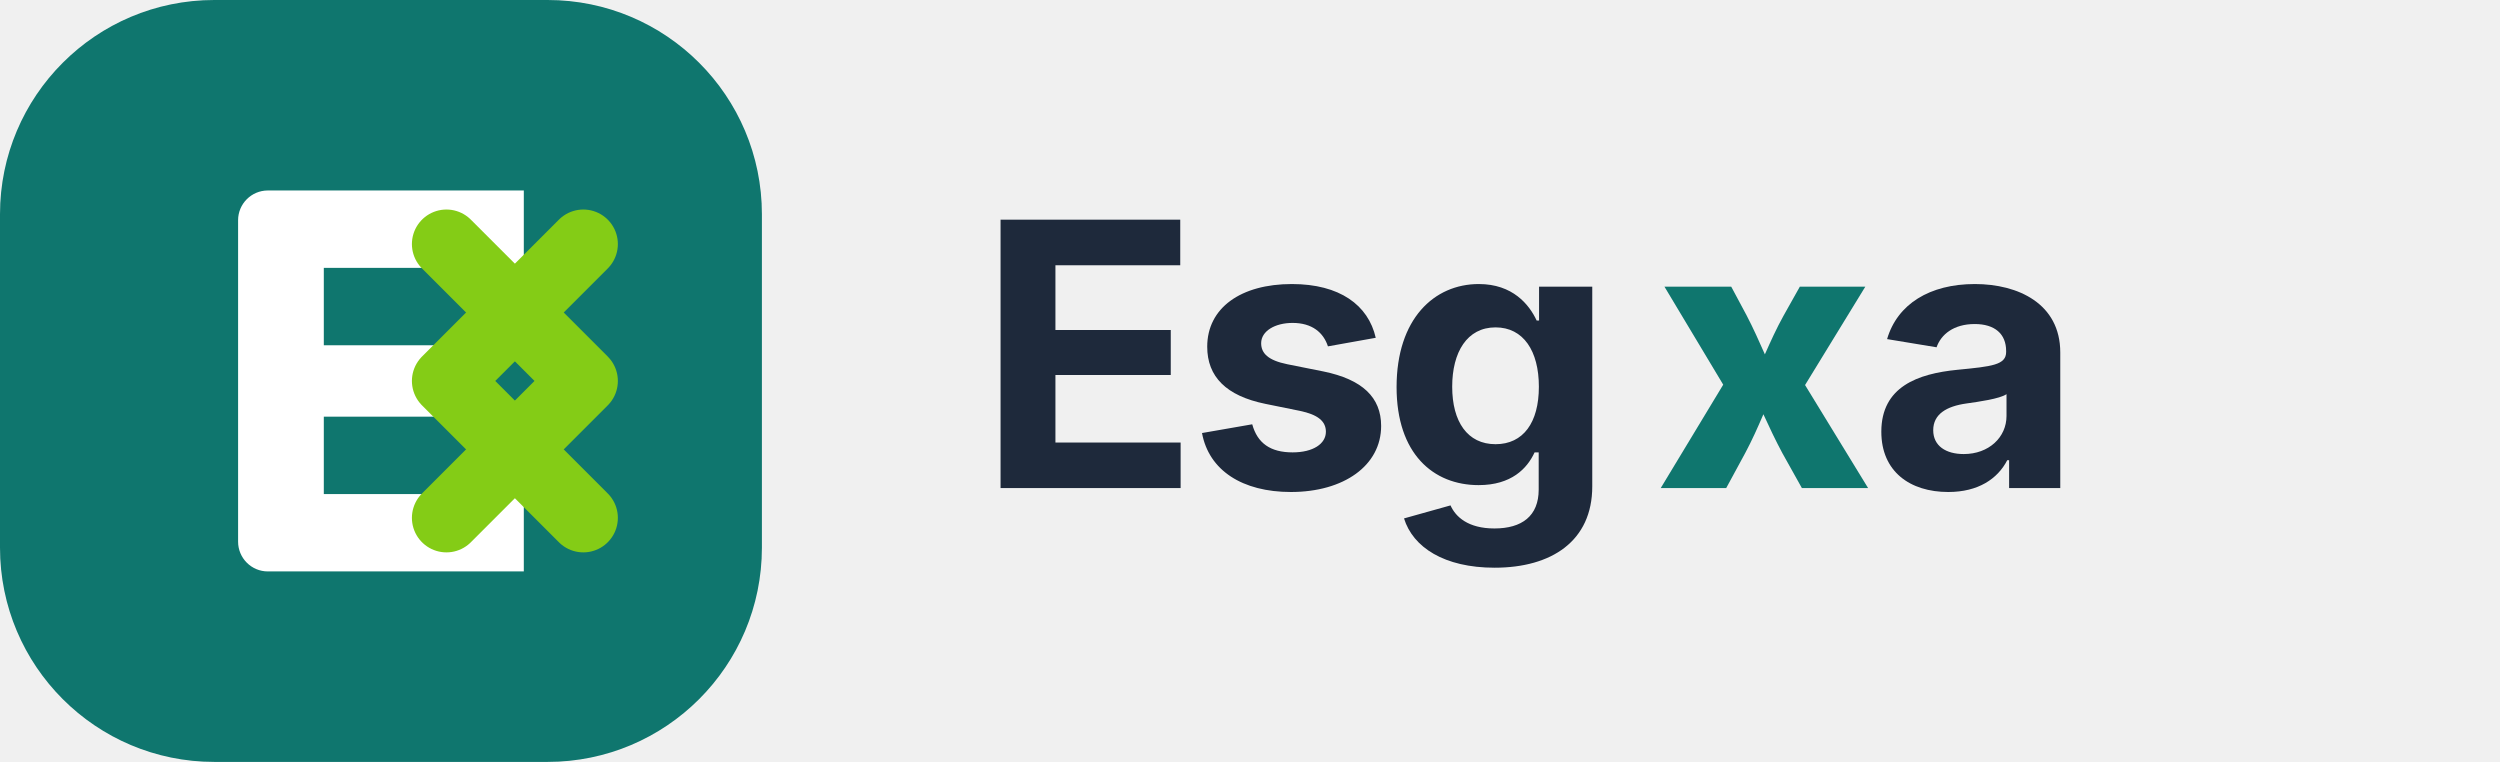
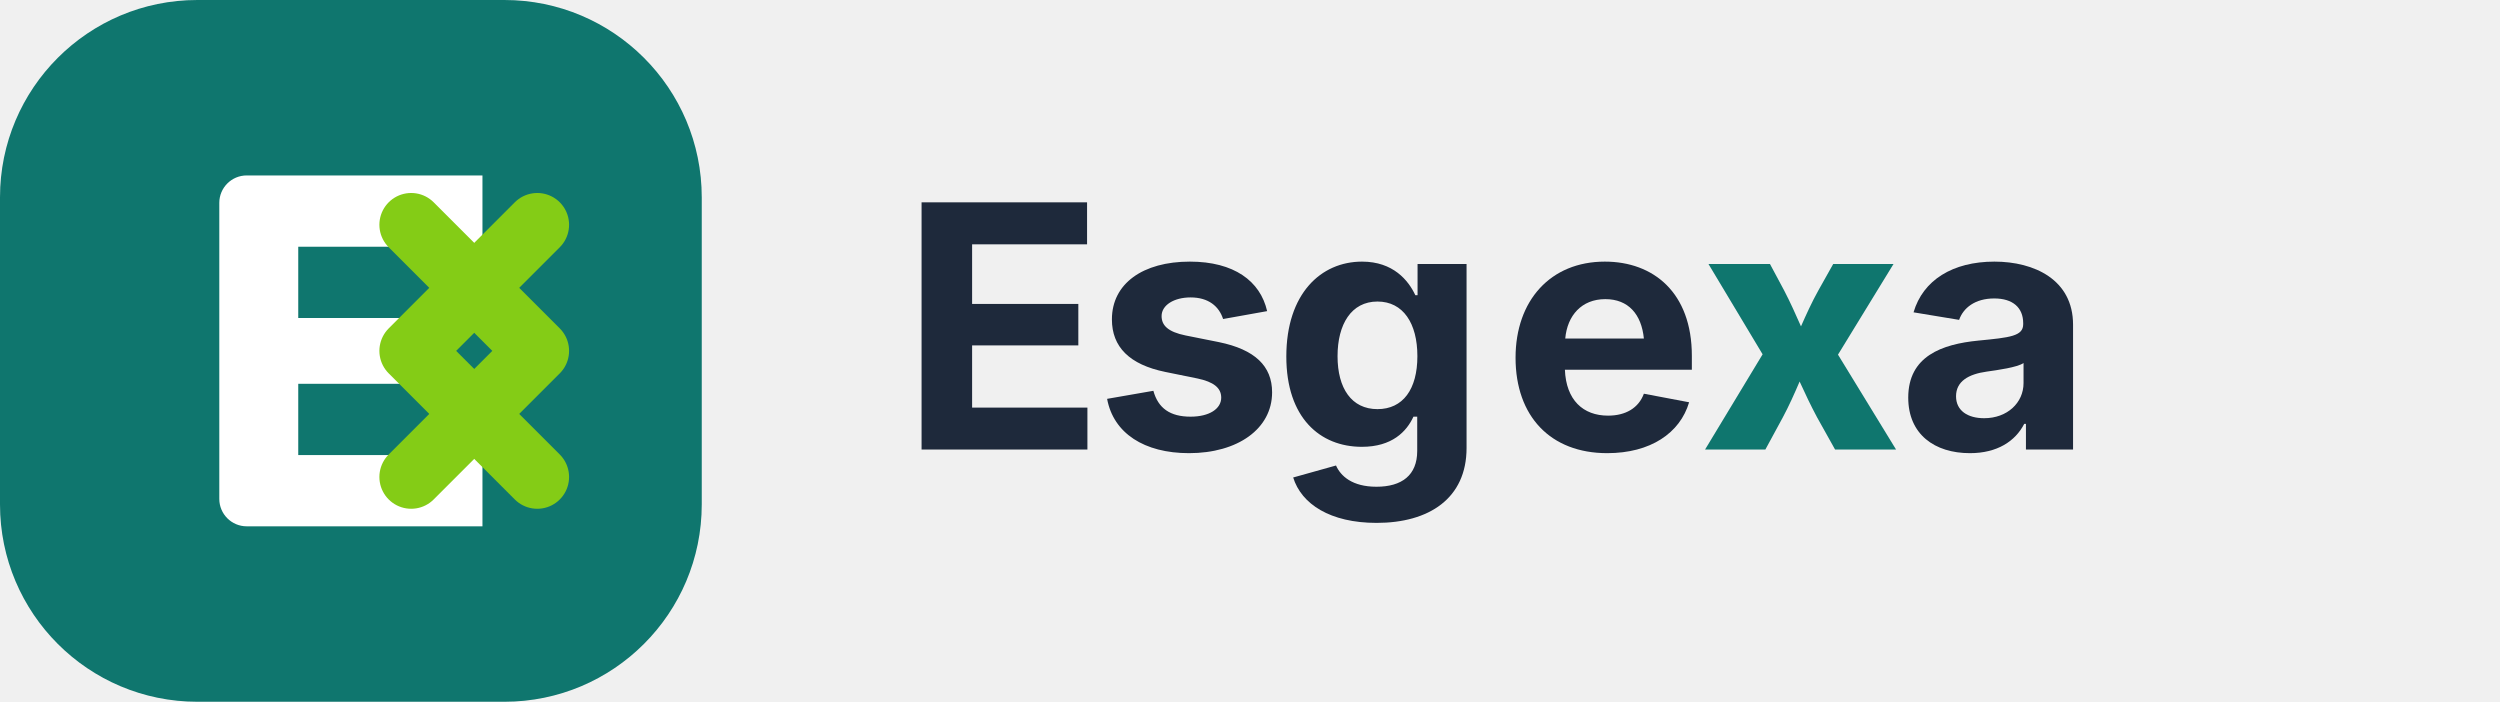
- <svg xmlns="http://www.w3.org/2000/svg" viewBox="0 0 210 64" fill="none">
+ <svg xmlns="http://www.w3.org/2000/svg" viewBox="0 0 228 64" fill="none">
  <rect width="64" height="64" rx="18" fill="#0F766E" />
  <path d="M20 18.5C20 17.12 21.12 16 22.5 16H44V22.5H27.2V29H40.5V35H27.2V41.5H44V48H22.5C21.12 48 20 46.88 20 45.5V18.5Z" fill="#fff" />
  <path d="M37.5 20.5L49 32L37.5 43.5" fill="none" stroke="#84CC16" stroke-width="5.8" stroke-linecap="round" stroke-linejoin="round" />
  <path d="M49 20.5L37.5 32L49 43.5" fill="none" stroke="#84CC16" stroke-width="5.8" stroke-linecap="round" stroke-linejoin="round" />
  <text x="82" y="41" fill="#1E293B" font-family="Inter, Arial, sans-serif" font-size="31" font-weight="680" letter-spacing="-1.05">Esg</text>
-   <text x="139" y="41" fill="#0F766E" font-family="Inter, Arial, sans-serif" font-size="31" font-weight="760" letter-spacing="-1.05">x</text>
-   <text x="157" y="41" fill="#1E293B" font-family="Inter, Arial, sans-serif" font-size="31" font-weight="680" letter-spacing="-1.05">a</text>
+   <text x="137" y="41" fill="#1E293B" font-family="Inter, Arial, sans-serif" font-size="31" font-weight="680" letter-spacing="-1.05">e</text>
+   <text x="155" y="41" fill="#0F766E" font-family="Inter, Arial, sans-serif" font-size="31" font-weight="760" letter-spacing="-1.05">x</text>
+   <text x="173" y="41" fill="#1E293B" font-family="Inter, Arial, sans-serif" font-size="31" font-weight="680" letter-spacing="-1.05">a</text>
</svg>
